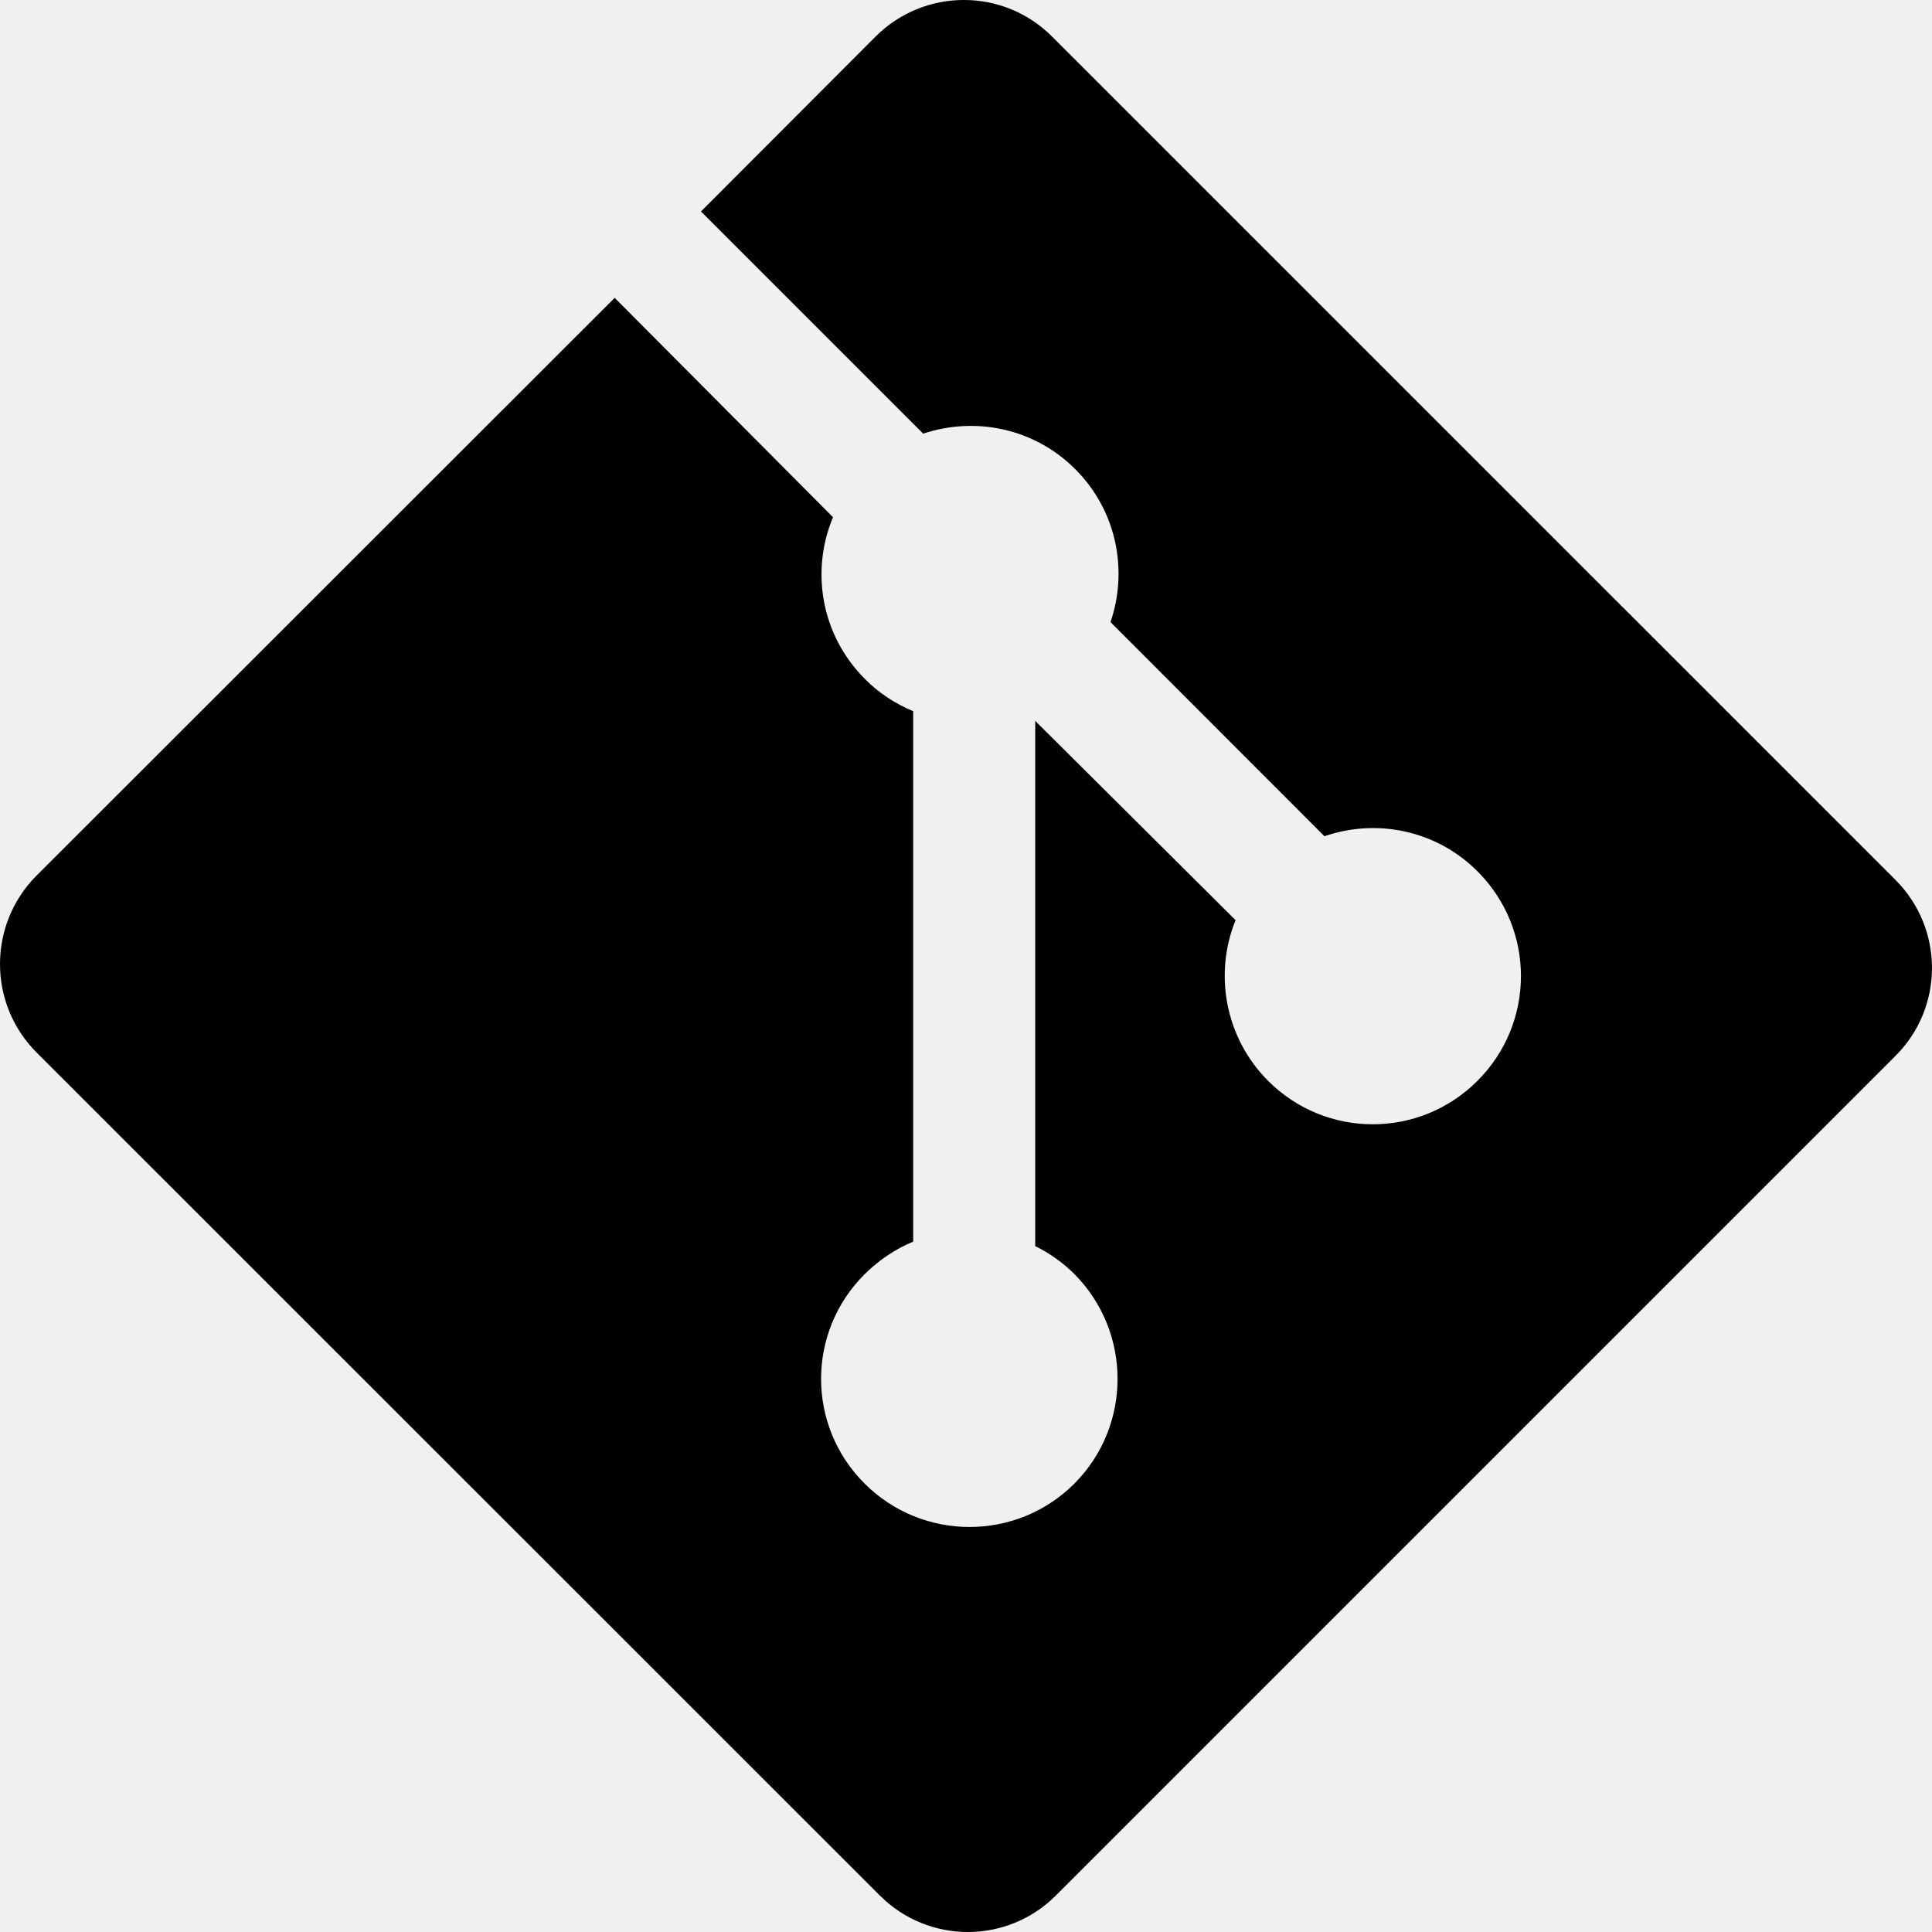
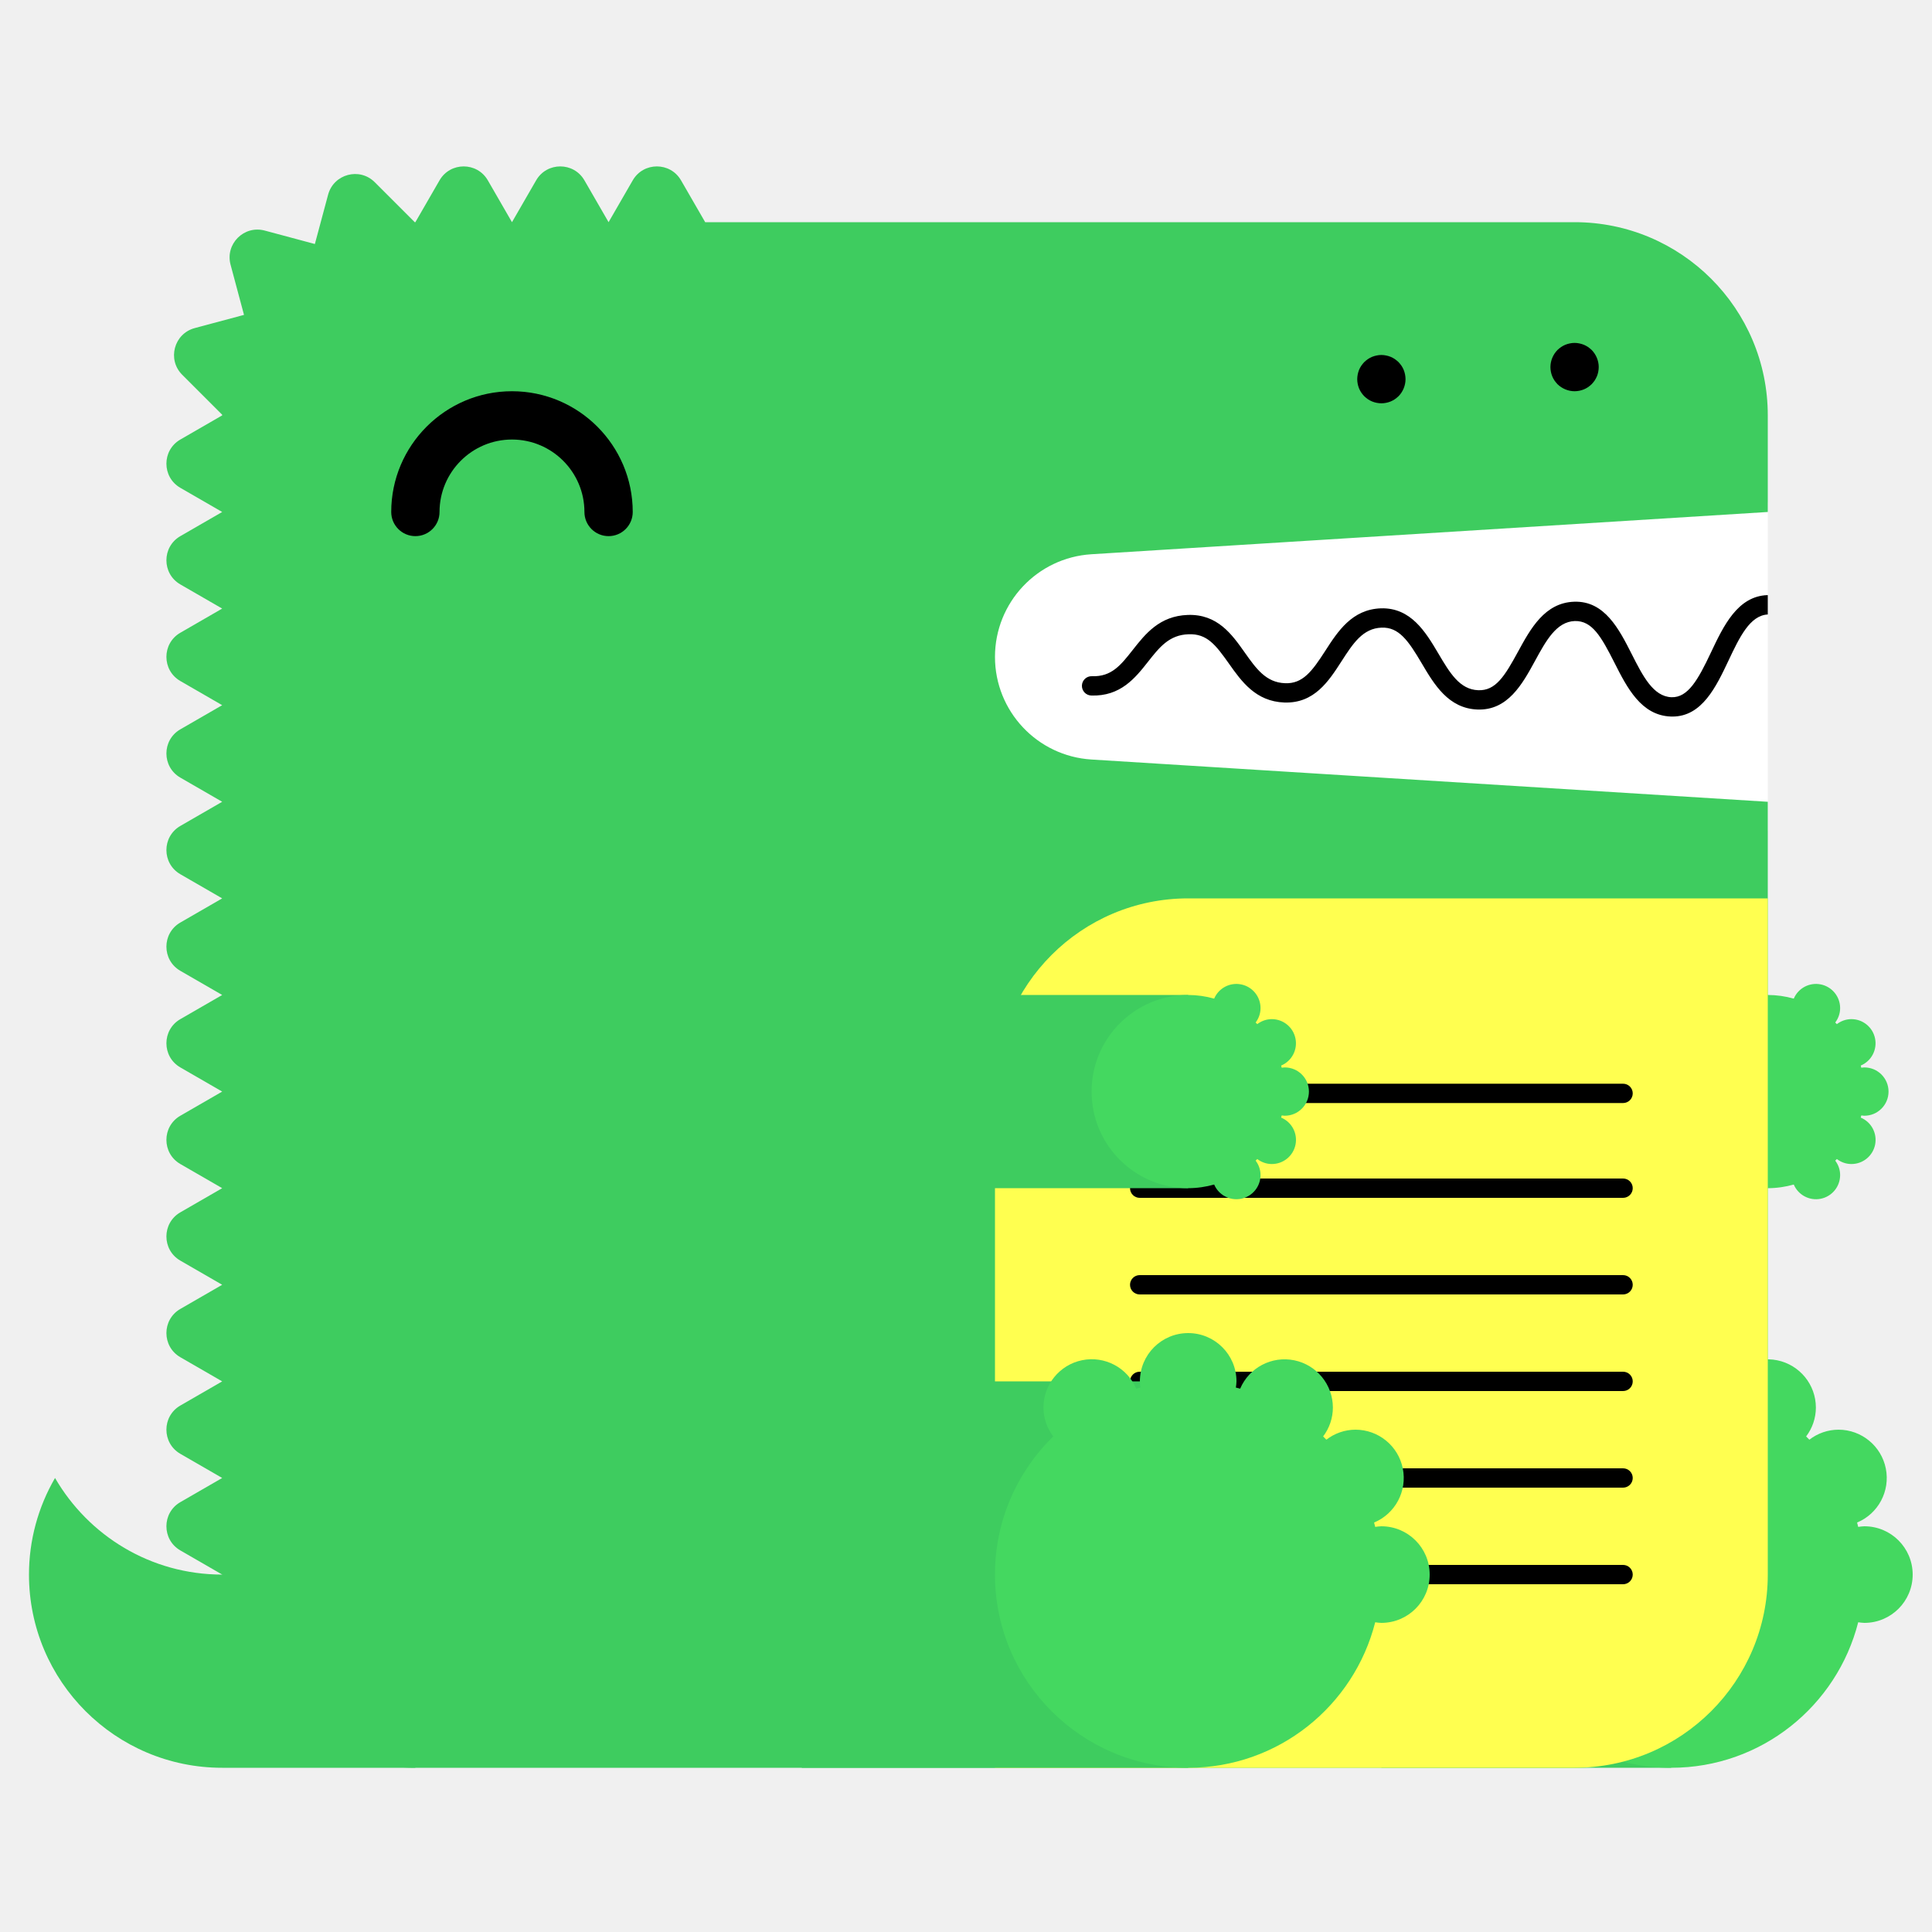
- <svg xmlns="http://www.w3.org/2000/svg" role="img" viewBox="0 0 24 24">
-   <path d="M23.546 10.93L13.067.452c-.604-.603-1.582-.603-2.188 0L8.708 2.627l2.76 2.76c.645-.215 1.379-.07 1.889.441.516.515.658 1.258.438 1.9l2.658 2.66c.645-.223 1.387-.078 1.9.435.721.72.721 1.884 0 2.604-.719.719-1.881.719-2.6 0-.539-.541-.674-1.337-.404-1.996L12.86 8.955v6.525c.176.086.342.203.488.348.713.721.713 1.883 0 2.6-.719.721-1.889.721-2.609 0-.719-.719-.719-1.879 0-2.598.182-.18.387-.316.605-.406V8.835c-.217-.091-.424-.222-.6-.401-.545-.545-.676-1.342-.396-2.009L7.636 3.7.45 10.881c-.6.605-.6 1.584 0 2.189l10.48 10.477c.604.604 1.582.604 2.186 0l10.43-10.43c.605-.603.605-1.582 0-2.187" />
+ <svg xmlns="http://www.w3.org/2000/svg" width="200" height="200" viewBox="0 0 200 200">
+   <g fill="none" fill-rule="evenodd">
+     <path fill="#FFF" d="M99 52h84v34H99z" />
+     <path d="M23 163c-7.398 0-13.843-4.027-17.303-10A19.886 19.886 0 0 0 3 163c0 11.046 8.954 20 20 20h20v-20H23z" fill="#3ECC5F" />
+     <path d="M112.98 57.376L183 53V43c0-11.046-8.954-20-20-20H73l-2.5-4.33c-1.112-1.925-3.889-1.925-5 0L63 23l-2.5-4.33c-1.111-1.925-3.889-1.925-5 0L53 23l-2.5-4.33c-1.111-1.925-3.889-1.925-5 0L43 23c-.022 0-.042.003-.065.003l-4.142-4.141c-1.57-1.571-4.252-.853-4.828 1.294l-1.369 5.104-5.192-1.392c-2.148-.575-4.111 1.389-3.535 3.536l1.39 5.193-5.102 1.367c-2.148.576-2.867 3.259-1.296 4.83l4.142 4.142c0 .021-.003.042-.003.064l-4.33 2.5c-1.925 1.111-1.925 3.889 0 5L23 53l-4.33 2.5c-1.925 1.111-1.925 3.889 0 5L23 63l-4.33 2.5c-1.925 1.111-1.925 3.889 0 5L23 73l-4.33 2.5c-1.925 1.111-1.925 3.889 0 5L23 83l-4.33 2.5c-1.925 1.111-1.925 3.889 0 5L23 93l-4.33 2.5c-1.925 1.111-1.925 3.889 0 5L23 103l-4.33 2.5c-1.925 1.111-1.925 3.889 0 5L23 113l-4.33 2.5c-1.925 1.111-1.925 3.889 0 5L23 123l-4.33 2.5c-1.925 1.111-1.925 3.889 0 5L23 133l-4.33 2.5c-1.925 1.111-1.925 3.889 0 5L23 143l-4.33 2.5c-1.925 1.111-1.925 3.889 0 5L23 153l-4.33 2.5c-1.925 1.111-1.925 3.889 0 5L23 163c0 11.046 8.954 20 20 20h120c11.046 0 20-8.954 20-20V83l-70.02-4.376A10.645 10.645 0 0 1 103 68c0-5.621 4.37-10.273 9.98-10.624" fill="#3ECC5F" />
+     <path fill="#3ECC5F" d="M143 183h30v-40h-30z" />
+     <path d="M193 158c-.219 0-.428.037-.639.064-.038-.15-.074-.301-.116-.451A5 5 0 0 0 190.32 148a4.96 4.96 0 0 0-3.016 1.036 26.531 26.531 0 0 0-.335-.336 4.955 4.955 0 0 0 1.011-2.987 5 5 0 0 0-9.599-1.959c-.148-.042-.297-.077-.445-.115.027-.211.064-.42.064-.639a5 5 0 0 0-5-5 5 5 0 0 0-5 5c0 .219.037.428.064.639-.148.038-.297.073-.445.115a4.998 4.998 0 0 0-9.599 1.959c0 1.125.384 2.151 1.011 2.987-3.717 3.632-6.031 8.693-6.031 14.3 0 11.046 8.954 20 20 20 9.339 0 17.16-6.41 19.361-15.064.211.027.42.064.639.064a5 5 0 0 0 5-5 5 5 0 0 0-5-5" fill="#44D860" />
+     <path fill="#3ECC5F" d="M153 123h30v-20h-30z" />
+     <path d="M193 115.5a2.5 2.5 0 1 0 0-5c-.109 0-.214.019-.319.032-.02-.075-.037-.15-.058-.225a2.501 2.501 0 0 0-.963-4.807c-.569 0-1.088.197-1.508.518a6.653 6.653 0 0 0-.168-.168c.314-.417.506-.931.506-1.494a2.5 2.5 0 0 0-4.8-.979A9.987 9.987 0 0 0 183 103c-5.522 0-10 4.478-10 10s4.478 10 10 10c.934 0 1.833-.138 2.69-.377a2.5 2.5 0 0 0 4.8-.979c0-.563-.192-1.077-.506-1.494.057-.055.113-.111.168-.168.42.321.939.518 1.508.518a2.5 2.5 0 0 0 .963-4.807c.021-.074.038-.15.058-.225.105.013.21.032.319.032" fill="#44D860" />
+     <path d="M63 55.5a2.5 2.5 0 0 1-2.5-2.5c0-4.136-3.364-7.5-7.5-7.5s-7.5 3.364-7.5 7.5a2.5 2.5 0 1 1-5 0c0-6.893 5.607-12.5 12.5-12.5S65.5 46.107 65.5 53a2.5 2.5 0 0 1-2.5 2.5" fill="#000" />
+     <path d="M103 183h60c11.046 0 20-8.954 20-20V93h-60c-11.046 0-20 8.954-20 20v70z" fill="#FFFF50" />
+     <path d="M168.02 124h-50.04a1 1 0 1 1 0-2h50.04a1 1 0 1 1 0 2m0 20h-50.04a1 1 0 1 1 0-2h50.04a1 1 0 1 1 0 2m0 20h-50.04a1 1 0 1 1 0-2h50.04a1 1 0 1 1 0 2m0-49.814h-50.04a1 1 0 1 1 0-2h50.04a1 1 0 1 1 0 2m0 19.814h-50.04a1 1 0 1 1 0-2h50.04a1 1 0 1 1 0 2m0 20h-50.04a1 1 0 1 1 0-2h50.04a1 1 0 1 1 0 2M183 61.611c-.012 0-.022-.006-.034-.005-3.09.105-4.552 3.196-5.842 5.923-1.346 2.85-2.387 4.703-4.093 4.647-1.889-.068-2.969-2.202-4.113-4.46-1.314-2.594-2.814-5.536-5.963-5.426-3.046.104-4.513 2.794-5.807 5.167-1.377 2.528-2.314 4.065-4.121 3.994-1.927-.07-2.951-1.805-4.136-3.813-1.321-2.236-2.848-4.75-5.936-4.664-2.994.103-4.465 2.385-5.763 4.4-1.373 2.13-2.335 3.428-4.165 3.351-1.973-.07-2.992-1.51-4.171-3.177-1.324-1.873-2.816-3.993-5.895-3.89-2.928.1-4.399 1.97-5.696 3.618-1.232 1.564-2.194 2.802-4.229 2.724a1 1 0 0 0-.072 2c3.017.101 4.545-1.8 5.872-3.487 1.177-1.496 2.193-2.787 4.193-2.855 1.926-.082 2.829 1.115 4.195 3.045 1.297 1.834 2.769 3.914 5.731 4.021 3.103.104 4.596-2.215 5.918-4.267 1.182-1.834 2.202-3.417 4.15-3.484 1.793-.067 2.769 1.35 4.145 3.681 1.297 2.197 2.766 4.686 5.787 4.796 3.125.108 4.634-2.62 5.949-5.035 1.139-2.088 2.214-4.06 4.119-4.126 1.793-.042 2.728 1.595 4.111 4.33 1.292 2.553 2.757 5.445 5.825 5.556l.169.003c3.064 0 4.518-3.075 5.805-5.794 1.139-2.41 2.217-4.68 4.067-4.773v-2z" fill="#000" />
+     <path fill="#3ECC5F" d="M83 183h40v-40H83z" />
+     <path d="M143 158c-.219 0-.428.037-.639.064-.038-.15-.074-.301-.116-.451A5 5 0 0 0 140.32 148a4.96 4.96 0 0 0-3.016 1.036 26.531 26.531 0 0 0-.335-.336 4.955 4.955 0 0 0 1.011-2.987 5 5 0 0 0-9.599-1.959c-.148-.042-.297-.077-.445-.115.027-.211.064-.42.064-.639a5 5 0 0 0-5-5 5 5 0 0 0-5 5c0 .219.037.428.064.639-.148.038-.297.073-.445.115a4.998 4.998 0 0 0-9.599 1.959c0 1.125.384 2.151 1.011 2.987-3.717 3.632-6.031 8.693-6.031 14.3 0 11.046 8.954 20 20 20 9.339 0 17.16-6.41 19.361-15.064.211.027.42.064.639.064a5 5 0 0 0 5-5 5 5 0 0 0-5-5" fill="#44D860" />
+     <path fill="#3ECC5F" d="M83 123h40v-20H83z" />
+     <path d="M133 115.5a2.5 2.5 0 1 0 0-5c-.109 0-.214.019-.319.032-.02-.075-.037-.15-.058-.225a2.501 2.501 0 0 0-.963-4.807c-.569 0-1.088.197-1.508.518a6.653 6.653 0 0 0-.168-.168c.314-.417.506-.931.506-1.494a2.5 2.5 0 0 0-4.8-.979A9.987 9.987 0 0 0 123 103c-5.522 0-10 4.478-10 10s4.478 10 10 10c.934 0 1.833-.138 2.69-.377a2.5 2.5 0 0 0 4.8-.979c0-.563-.192-1.077-.506-1.494.057-.055.113-.111.168-.168.42.321.939.518 1.508.518a2.5 2.5 0 0 0 .963-4.807c.021-.074.038-.15.058-.225.105.013.21.032.319.032" fill="#44D860" />
+     <path d="M143 41.75c-.16 0-.33-.02-.49-.05a2.52 2.52 0 0 1-.47-.14c-.15-.06-.29-.14-.431-.23-.13-.09-.259-.2-.38-.31-.109-.12-.219-.24-.309-.38s-.17-.28-.231-.43a2.619 2.619 0 0 1-.189-.96c0-.16.02-.33.05-.49.03-.16.08-.31.139-.47.061-.15.141-.29.231-.43.09-.13.2-.26.309-.38.121-.11.25-.22.38-.31.141-.09.281-.17.431-.23.149-.06.31-.11.47-.14.32-.07.65-.07.98 0 .159.03.32.08.47.14.149.06.29.14.43.23.13.09.259.2.38.31.11.12.22.25.31.38.09.14.17.28.23.43.06.16.11.31.14.47.029.16.05.33.05.49 0 .66-.271 1.31-.73 1.77-.121.11-.25.22-.38.31-.14.09-.281.17-.43.23a2.565 2.565 0 0 1-.96.19m20-1.25c-.66 0-1.3-.27-1.771-.73a3.802 3.802 0 0 1-.309-.38c-.09-.14-.17-.28-.231-.43a2.619 2.619 0 0 1-.189-.96c0-.66.27-1.3.729-1.77.121-.11.25-.22.38-.31.141-.09.281-.17.431-.23.149-.06.31-.11.47-.14.32-.07.66-.07.98 0 .159.03.32.08.47.14.149.06.29.14.43.23.13.09.259.2.38.31.459.47.73 1.11.73 1.77 0 .16-.021.33-.05.49-.03.16-.08.32-.14.47-.07.15-.14.29-.23.43-.09.13-.2.26-.31.38-.121.11-.25.22-.38.31-.14.09-.281.17-.43.23a2.565 2.565 0 0 1-.96.19" fill="#000" />
+   </g>
</svg>
